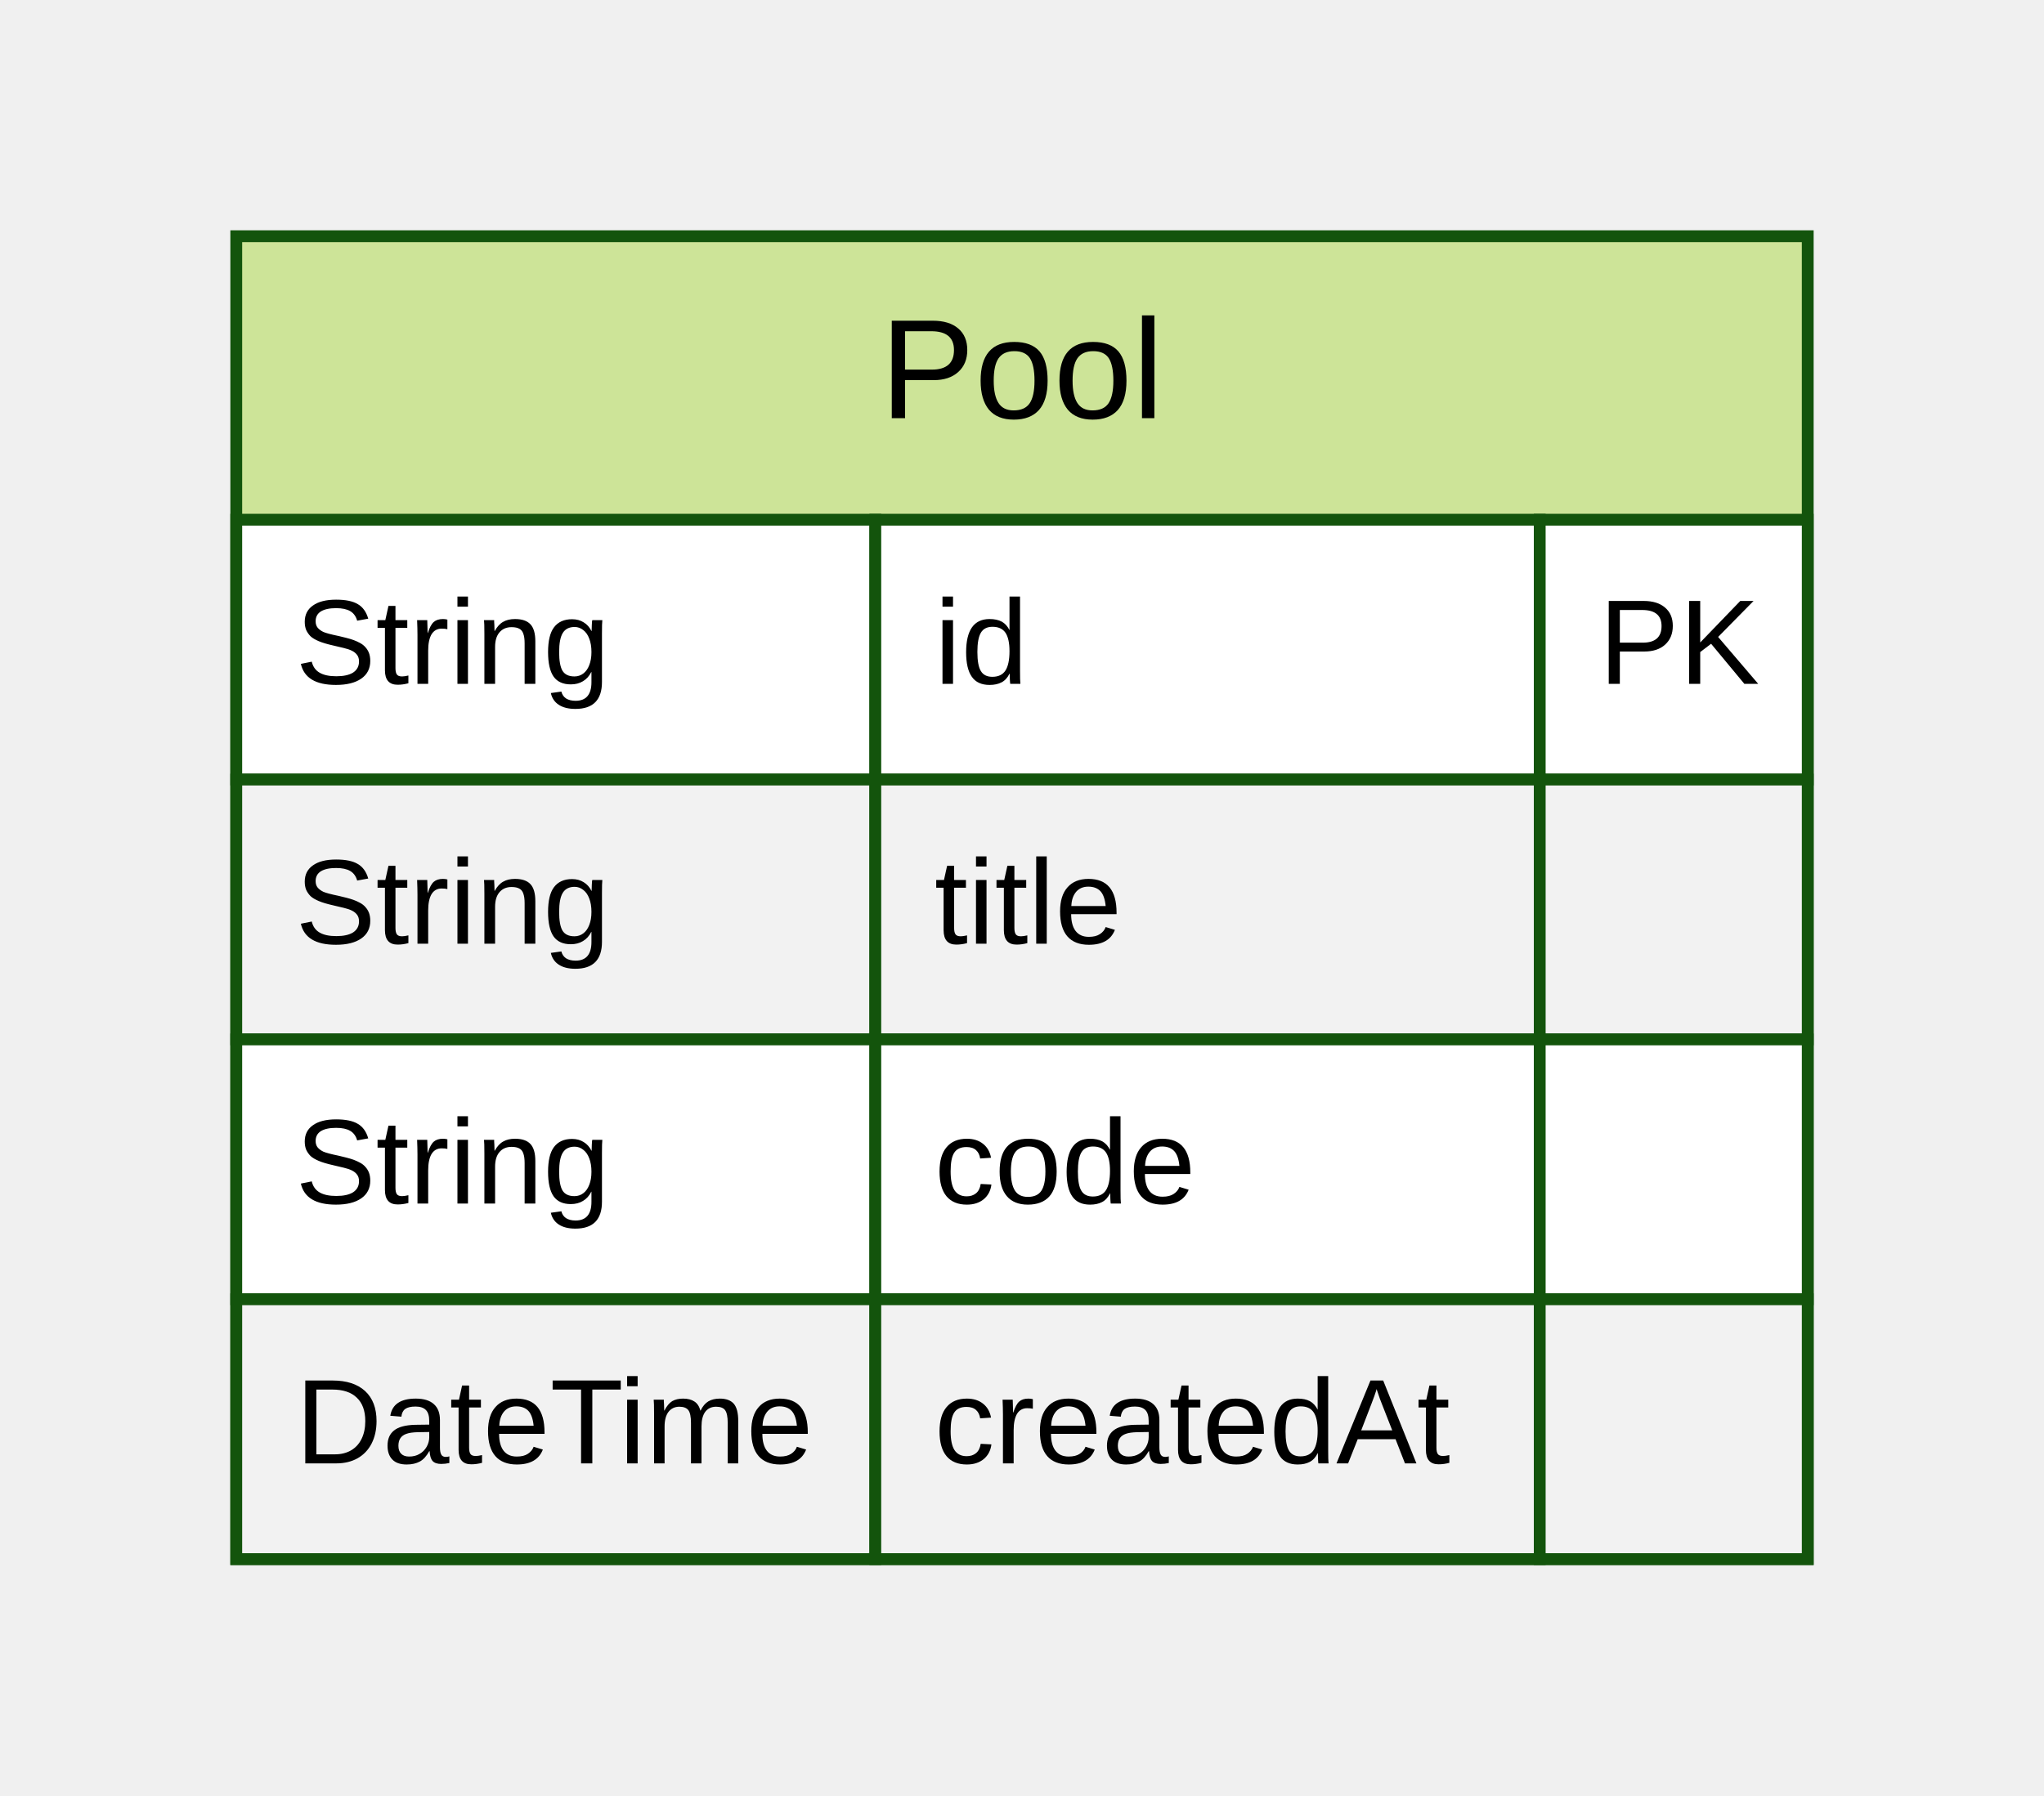
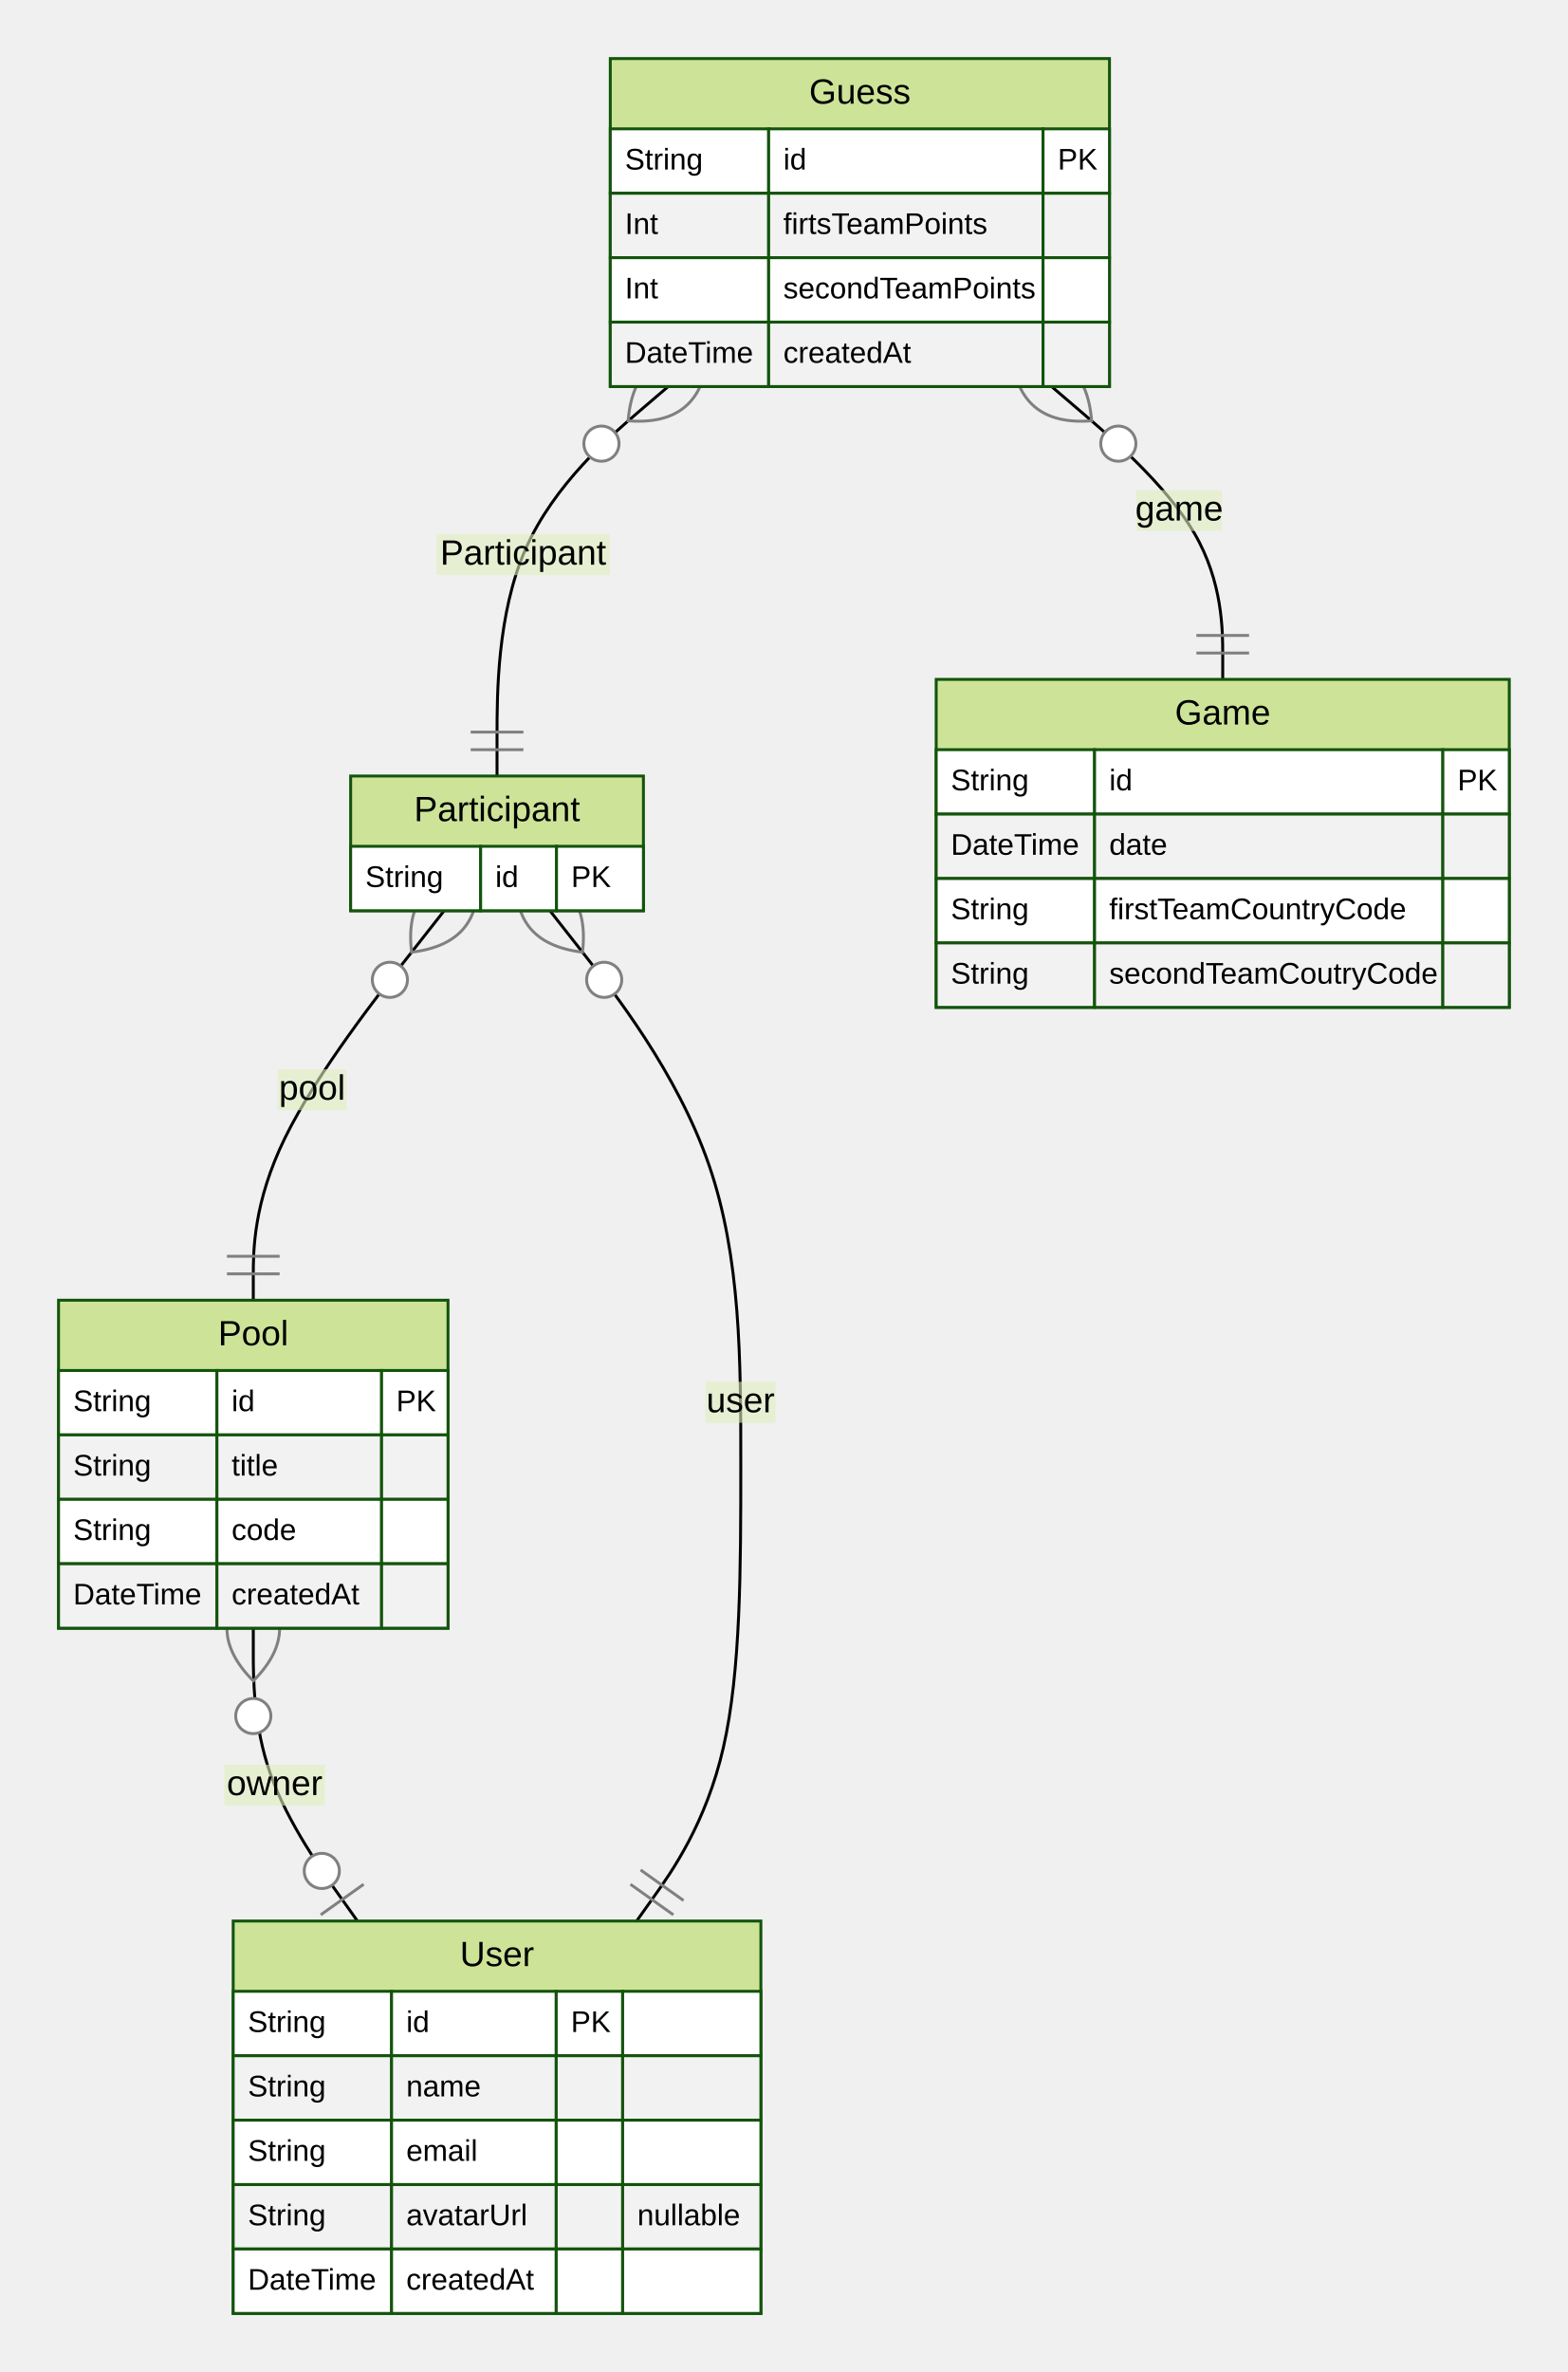
- <svg xmlns="http://www.w3.org/2000/svg" aria-labelledby="chart-title-mermaid-0 chart-desc-mermaid-0" role="img" viewBox="0 0 173.026 152" style="max-width: 173.026px; background-color: white;" width="100%" id="mermaid-0">
+ <svg xmlns="http://www.w3.org/2000/svg" aria-labelledby="chart-title-mermaid-0 chart-desc-mermaid-0" role="img" viewBox="0 0 535.509 810" style="max-width: 535.509px; background-color: white;" width="100%" id="mermaid-0">
  <style>#mermaid-0 {font-family:"trebuchet ms",verdana,arial,sans-serif;font-size:16px;fill:#000000;}#mermaid-0 .error-icon{fill:#552222;}#mermaid-0 .error-text{fill:#552222;stroke:#552222;}#mermaid-0 .edge-thickness-normal{stroke-width:2px;}#mermaid-0 .edge-thickness-thick{stroke-width:3.5px;}#mermaid-0 .edge-pattern-solid{stroke-dasharray:0;}#mermaid-0 .edge-pattern-dashed{stroke-dasharray:3;}#mermaid-0 .edge-pattern-dotted{stroke-dasharray:2;}#mermaid-0 .marker{fill:#000000;stroke:#000000;}#mermaid-0 .marker.cross{stroke:#000000;}#mermaid-0 svg{font-family:"trebuchet ms",verdana,arial,sans-serif;font-size:16px;}#mermaid-0 .entityBox{fill:#cde498;stroke:#13540c;}#mermaid-0 .attributeBoxOdd{fill:#ffffff;stroke:#13540c;}#mermaid-0 .attributeBoxEven{fill:#f2f2f2;stroke:#13540c;}#mermaid-0 .relationshipLabelBox{fill:hsl(78.158, 58.462%, 84.51%);opacity:0.7;background-color:hsl(78.158, 58.462%, 84.51%);}#mermaid-0 .relationshipLabelBox rect{opacity:0.5;}#mermaid-0 .relationshipLine{stroke:#000000;}#mermaid-0 :root{--mermaid-font-family:"trebuchet ms",verdana,arial,sans-serif;}</style>
  <g />
  <defs>
    <marker orient="auto" markerHeight="18" markerWidth="18" refY="9" refX="0" id="ONLY_ONE_START">
      <path d="M9,0 L9,18 M15,0 L15,18" fill="none" stroke="gray" />
    </marker>
  </defs>
  <defs>
    <marker orient="auto" markerHeight="18" markerWidth="18" refY="9" refX="18" id="ONLY_ONE_END">
      <path d="M3,0 L3,18 M9,0 L9,18" fill="none" stroke="gray" />
    </marker>
  </defs>
  <defs>
    <marker orient="auto" markerHeight="18" markerWidth="30" refY="9" refX="0" id="ZERO_OR_ONE_START">
      <circle r="6" cy="9" cx="21" fill="white" stroke="gray" />
      <path d="M9,0 L9,18" fill="none" stroke="gray" />
    </marker>
  </defs>
  <defs>
    <marker orient="auto" markerHeight="18" markerWidth="30" refY="9" refX="30" id="ZERO_OR_ONE_END">
      <circle r="6" cy="9" cx="9" fill="white" stroke="gray" />
      <path d="M21,0 L21,18" fill="none" stroke="gray" />
    </marker>
  </defs>
  <defs>
    <marker orient="auto" markerHeight="36" markerWidth="45" refY="18" refX="18" id="ONE_OR_MORE_START">
      <path d="M0,18 Q 18,0 36,18 Q 18,36 0,18 M42,9 L42,27" fill="none" stroke="gray" />
    </marker>
  </defs>
  <defs>
    <marker orient="auto" markerHeight="36" markerWidth="45" refY="18" refX="27" id="ONE_OR_MORE_END">
      <path d="M3,9 L3,27 M9,18 Q27,0 45,18 Q27,36 9,18" fill="none" stroke="gray" />
    </marker>
  </defs>
  <defs>
    <marker orient="auto" markerHeight="36" markerWidth="57" refY="18" refX="18" id="ZERO_OR_MORE_START">
      <circle r="6" cy="18" cx="48" fill="white" stroke="gray" />
      <path d="M0,18 Q18,0 36,18 Q18,36 0,18" fill="none" stroke="gray" />
    </marker>
  </defs>
  <defs>
    <marker orient="auto" markerHeight="36" markerWidth="57" refY="18" refX="39" id="ZERO_OR_MORE_END">
      <circle r="6" cy="18" cx="9" fill="white" stroke="gray" />
      <path d="M21,18 Q39,0 57,18 Q39,36 21,18" fill="none" stroke="gray" />
    </marker>
  </defs>
-   <g transform="translate(20,20 )" id="Pool">
+   <path marker-start="url(#ZERO_OR_MORE_START)" marker-end="url(#ZERO_OR_ONE_END)" fill="none" stroke="gray" d="M86.513,556L86.513,564.333C86.513,572.667,86.513,589.333,92.443,606C98.373,622.667,110.233,639.333,116.163,647.667L122.093,656" class="er relationshipLine" />
+   <path marker-start="url(#ZERO_OR_MORE_START)" marker-end="url(#ONLY_ONE_END)" fill="none" stroke="gray" d="M187.835,311L198.7,324.833C209.565,338.667,231.296,366.333,242.161,397.833C253.026,429.333,253.026,464.667,253.026,500C253.026,535.333,253.026,570.667,247.096,596.667C241.167,622.667,229.307,639.333,223.377,647.667L217.447,656" class="er relationshipLine" />
+   <path marker-start="url(#ZERO_OR_MORE_START)" marker-end="url(#ONLY_ONE_END)" fill="none" stroke="gray" d="M151.705,311L140.839,324.833C129.974,338.667,108.244,366.333,97.378,388.5C86.513,410.667,86.513,427.333,86.513,435.667L86.513,444" class="er relationshipLine" />
+   <path marker-start="url(#ZERO_OR_MORE_START)" marker-end="url(#ONLY_ONE_END)" fill="none" stroke="gray" d="M228.23,132L218.486,140.333C208.743,148.667,189.256,165.333,179.513,187.5C169.77,209.667,169.77,237.333,169.77,251.167L169.77,265" class="er relationshipLine" />
+   <path marker-start="url(#ZERO_OR_MORE_START)" marker-end="url(#ONLY_ONE_END)" fill="none" stroke="gray" d="M359.18,132L368.923,140.333C378.666,148.667,398.153,165.333,407.896,182C417.639,198.667,417.639,215.333,417.639,223.667L417.639,232" class="er relationshipLine" />
+   <g transform="translate(20,444 )" id="Pool">
    <rect height="112" width="133.026" y="0" x="0" stroke="gray" fill-opacity="100%" fill="honeydew" class="er entityBox" />
    <text transform="translate(66.51321,12)" style="font-family: &quot;trebuchet ms&quot;, verdana, arial, sans-serif;; font-size: 12px" text-anchor="middle" dominant-baseline="middle" y="0" x="0" id="entity-Pool" class="er entityLabel">Pool</text>
    <rect height="22" width="54.096" y="24" x="0" stroke="gray" fill-opacity="100%" fill="honeydew" class="er attributeBoxOdd" />
    <text transform="translate(5,35)" style="font-family: &quot;trebuchet ms&quot;, verdana, arial, sans-serif;; font-size: 10.2px" text-anchor="left" dominant-baseline="middle" y="0" x="0" id="entity-Pool-attr-1-type" class="er entityLabel">String</text>
    <rect height="22" width="56.243" y="24" x="54.096" stroke="gray" fill-opacity="100%" fill="honeydew" class="er attributeBoxOdd" />
    <text transform="translate(59.09555,35)" style="font-family: &quot;trebuchet ms&quot;, verdana, arial, sans-serif;; font-size: 10.2px" text-anchor="left" dominant-baseline="middle" y="0" x="0" id="entity-Pool-attr-1-name" class="er entityLabel">id</text>
    <rect height="22" width="22.688" y="24" x="110.339" stroke="gray" fill-opacity="100%" fill="honeydew" class="er attributeBoxOdd" />
    <text transform="translate(115.3387,35)" style="font-family: &quot;trebuchet ms&quot;, verdana, arial, sans-serif;; font-size: 10.2px" text-anchor="left" dominant-baseline="middle" y="0" x="0" id="entity-Pool-attr-1-key" class="er entityLabel">PK</text>
    <rect height="22" width="54.096" y="46" x="0" stroke="gray" fill-opacity="100%" fill="honeydew" class="er attributeBoxEven" />
    <text transform="translate(5,57)" style="font-family: &quot;trebuchet ms&quot;, verdana, arial, sans-serif;; font-size: 10.2px" text-anchor="left" dominant-baseline="middle" y="0" x="0" id="entity-Pool-attr-2-type" class="er entityLabel">String</text>
    <rect height="22" width="56.243" y="46" x="54.096" stroke="gray" fill-opacity="100%" fill="honeydew" class="er attributeBoxEven" />
    <text transform="translate(59.09555,57)" style="font-family: &quot;trebuchet ms&quot;, verdana, arial, sans-serif;; font-size: 10.2px" text-anchor="left" dominant-baseline="middle" y="0" x="0" id="entity-Pool-attr-2-name" class="er entityLabel">title</text>
    <rect height="22" width="22.688" y="46" x="110.339" stroke="gray" fill-opacity="100%" fill="honeydew" class="er attributeBoxEven" />
    <text transform="translate(115.3387,57)" style="font-family: &quot;trebuchet ms&quot;, verdana, arial, sans-serif;; font-size: 10.2px" text-anchor="left" dominant-baseline="middle" y="0" x="0" id="entity-Pool-attr-2-key" class="er entityLabel" />
    <rect height="22" width="54.096" y="68" x="0" stroke="gray" fill-opacity="100%" fill="honeydew" class="er attributeBoxOdd" />
    <text transform="translate(5,79)" style="font-family: &quot;trebuchet ms&quot;, verdana, arial, sans-serif;; font-size: 10.2px" text-anchor="left" dominant-baseline="middle" y="0" x="0" id="entity-Pool-attr-3-type" class="er entityLabel">String</text>
    <rect height="22" width="56.243" y="68" x="54.096" stroke="gray" fill-opacity="100%" fill="honeydew" class="er attributeBoxOdd" />
    <text transform="translate(59.09555,79)" style="font-family: &quot;trebuchet ms&quot;, verdana, arial, sans-serif;; font-size: 10.2px" text-anchor="left" dominant-baseline="middle" y="0" x="0" id="entity-Pool-attr-3-name" class="er entityLabel">code</text>
    <rect height="22" width="22.688" y="68" x="110.339" stroke="gray" fill-opacity="100%" fill="honeydew" class="er attributeBoxOdd" />
    <text transform="translate(115.3387,79)" style="font-family: &quot;trebuchet ms&quot;, verdana, arial, sans-serif;; font-size: 10.2px" text-anchor="left" dominant-baseline="middle" y="0" x="0" id="entity-Pool-attr-3-key" class="er entityLabel" />
    <rect height="22" width="54.096" y="90" x="0" stroke="gray" fill-opacity="100%" fill="honeydew" class="er attributeBoxEven" />
    <text transform="translate(5,101)" style="font-family: &quot;trebuchet ms&quot;, verdana, arial, sans-serif;; font-size: 10.2px" text-anchor="left" dominant-baseline="middle" y="0" x="0" id="entity-Pool-attr-4-type" class="er entityLabel">DateTime</text>
    <rect height="22" width="56.243" y="90" x="54.096" stroke="gray" fill-opacity="100%" fill="honeydew" class="er attributeBoxEven" />
    <text transform="translate(59.09555,101)" style="font-family: &quot;trebuchet ms&quot;, verdana, arial, sans-serif;; font-size: 10.2px" text-anchor="left" dominant-baseline="middle" y="0" x="0" id="entity-Pool-attr-4-name" class="er entityLabel">createdAt</text>
    <rect height="22" width="22.688" y="90" x="110.339" stroke="gray" fill-opacity="100%" fill="honeydew" class="er attributeBoxEven" />
    <text transform="translate(115.3387,101)" style="font-family: &quot;trebuchet ms&quot;, verdana, arial, sans-serif;; font-size: 10.2px" text-anchor="left" dominant-baseline="middle" y="0" x="0" id="entity-Pool-attr-4-key" class="er entityLabel" />
  </g>
+   <g transform="translate(119.7698,265 )" id="Participant">
+     <rect height="46" width="100" y="0" x="0" stroke="gray" fill-opacity="100%" fill="honeydew" class="er entityBox" />
+     <text transform="translate(50,12)" style="font-family: &quot;trebuchet ms&quot;, verdana, arial, sans-serif;; font-size: 12px" text-anchor="middle" dominant-baseline="middle" y="0" x="0" id="entity-Participant" class="er entityLabel">Participant</text>
+     <rect height="22" width="44.399" y="24" x="0" stroke="gray" fill-opacity="100%" fill="honeydew" class="er attributeBoxOdd" />
+     <text transform="translate(5,35)" style="font-family: &quot;trebuchet ms&quot;, verdana, arial, sans-serif;; font-size: 10.2px" text-anchor="left" dominant-baseline="middle" y="0" x="0" id="entity-Participant-attr-1-type" class="er entityLabel">String</text>
+     <rect height="22" width="25.911" y="24" x="44.399" stroke="gray" fill-opacity="100%" fill="honeydew" class="er attributeBoxOdd" />
+     <text transform="translate(49.39862,35)" style="font-family: &quot;trebuchet ms&quot;, verdana, arial, sans-serif;; font-size: 10.2px" text-anchor="left" dominant-baseline="middle" y="0" x="0" id="entity-Participant-attr-1-name" class="er entityLabel">id</text>
+     <rect height="22" width="29.69" y="24" x="70.31" stroke="gray" fill-opacity="100%" fill="honeydew" class="er attributeBoxOdd" />
+     <text transform="translate(75.30976,35)" style="font-family: &quot;trebuchet ms&quot;, verdana, arial, sans-serif;; font-size: 10.2px" text-anchor="left" dominant-baseline="middle" y="0" x="0" id="entity-Participant-attr-1-key" class="er entityLabel">PK</text>
+   </g>
+   <g transform="translate(79.65034,656 )" id="User">
+     <rect height="134" width="180.239" y="0" x="0" stroke="gray" fill-opacity="100%" fill="honeydew" class="er entityBox" />
+     <text transform="translate(90.11948,12)" style="font-family: &quot;trebuchet ms&quot;, verdana, arial, sans-serif;; font-size: 12px" text-anchor="middle" dominant-baseline="middle" y="0" x="0" id="entity-User" class="er entityLabel">User</text>
+     <rect height="22" width="54.096" y="24" x="0" stroke="gray" fill-opacity="100%" fill="honeydew" class="er attributeBoxOdd" />
+     <text transform="translate(5,35)" style="font-family: &quot;trebuchet ms&quot;, verdana, arial, sans-serif;; font-size: 10.2px" text-anchor="left" dominant-baseline="middle" y="0" x="0" id="entity-User-attr-1-type" class="er entityLabel">String</text>
+     <rect height="22" width="56.243" y="24" x="54.096" stroke="gray" fill-opacity="100%" fill="honeydew" class="er attributeBoxOdd" />
+     <text transform="translate(59.09555,35)" style="font-family: &quot;trebuchet ms&quot;, verdana, arial, sans-serif;; font-size: 10.2px" text-anchor="left" dominant-baseline="middle" y="0" x="0" id="entity-User-attr-1-name" class="er entityLabel">id</text>
+     <rect height="22" width="22.688" y="24" x="110.339" stroke="gray" fill-opacity="100%" fill="honeydew" class="er attributeBoxOdd" />
+     <text transform="translate(115.3387,35)" style="font-family: &quot;trebuchet ms&quot;, verdana, arial, sans-serif;; font-size: 10.2px" text-anchor="left" dominant-baseline="middle" y="0" x="0" id="entity-User-attr-1-key" class="er entityLabel">PK</text>
+     <rect height="22" width="47.213" y="24" x="133.026" stroke="gray" fill-opacity="100%" fill="honeydew" class="er attributeBoxOdd" />
+     <text transform="translate(138.0264,35)" style="font-family: &quot;trebuchet ms&quot;, verdana, arial, sans-serif;; font-size: 10.2px" text-anchor="left" dominant-baseline="middle" y="0" x="0" id="entity-User-attr-1-comment" class="er entityLabel" />
+     <rect height="22" width="54.096" y="46" x="0" stroke="gray" fill-opacity="100%" fill="honeydew" class="er attributeBoxEven" />
+     <text transform="translate(5,57)" style="font-family: &quot;trebuchet ms&quot;, verdana, arial, sans-serif;; font-size: 10.2px" text-anchor="left" dominant-baseline="middle" y="0" x="0" id="entity-User-attr-2-type" class="er entityLabel">String</text>
+     <rect height="22" width="56.243" y="46" x="54.096" stroke="gray" fill-opacity="100%" fill="honeydew" class="er attributeBoxEven" />
+     <text transform="translate(59.09555,57)" style="font-family: &quot;trebuchet ms&quot;, verdana, arial, sans-serif;; font-size: 10.2px" text-anchor="left" dominant-baseline="middle" y="0" x="0" id="entity-User-attr-2-name" class="er entityLabel">name</text>
+     <rect height="22" width="22.688" y="46" x="110.339" stroke="gray" fill-opacity="100%" fill="honeydew" class="er attributeBoxEven" />
+     <text transform="translate(115.3387,57)" style="font-family: &quot;trebuchet ms&quot;, verdana, arial, sans-serif;; font-size: 10.2px" text-anchor="left" dominant-baseline="middle" y="0" x="0" id="entity-User-attr-2-key" class="er entityLabel" />
+     <rect height="22" width="47.213" y="46" x="133.026" stroke="gray" fill-opacity="100%" fill="honeydew" class="er attributeBoxEven" />
+     <text transform="translate(138.0264,57)" style="font-family: &quot;trebuchet ms&quot;, verdana, arial, sans-serif;; font-size: 10.2px" text-anchor="left" dominant-baseline="middle" y="0" x="0" id="entity-User-attr-2-comment" class="er entityLabel" />
+     <rect height="22" width="54.096" y="68" x="0" stroke="gray" fill-opacity="100%" fill="honeydew" class="er attributeBoxOdd" />
+     <text transform="translate(5,79)" style="font-family: &quot;trebuchet ms&quot;, verdana, arial, sans-serif;; font-size: 10.2px" text-anchor="left" dominant-baseline="middle" y="0" x="0" id="entity-User-attr-3-type" class="er entityLabel">String</text>
+     <rect height="22" width="56.243" y="68" x="54.096" stroke="gray" fill-opacity="100%" fill="honeydew" class="er attributeBoxOdd" />
+     <text transform="translate(59.09555,79)" style="font-family: &quot;trebuchet ms&quot;, verdana, arial, sans-serif;; font-size: 10.2px" text-anchor="left" dominant-baseline="middle" y="0" x="0" id="entity-User-attr-3-name" class="er entityLabel">email</text>
+     <rect height="22" width="22.688" y="68" x="110.339" stroke="gray" fill-opacity="100%" fill="honeydew" class="er attributeBoxOdd" />
+     <text transform="translate(115.3387,79)" style="font-family: &quot;trebuchet ms&quot;, verdana, arial, sans-serif;; font-size: 10.2px" text-anchor="left" dominant-baseline="middle" y="0" x="0" id="entity-User-attr-3-key" class="er entityLabel" />
+     <rect height="22" width="47.213" y="68" x="133.026" stroke="gray" fill-opacity="100%" fill="honeydew" class="er attributeBoxOdd" />
+     <text transform="translate(138.0264,79)" style="font-family: &quot;trebuchet ms&quot;, verdana, arial, sans-serif;; font-size: 10.2px" text-anchor="left" dominant-baseline="middle" y="0" x="0" id="entity-User-attr-3-comment" class="er entityLabel" />
+     <rect height="22" width="54.096" y="90" x="0" stroke="gray" fill-opacity="100%" fill="honeydew" class="er attributeBoxEven" />
+     <text transform="translate(5,101)" style="font-family: &quot;trebuchet ms&quot;, verdana, arial, sans-serif;; font-size: 10.2px" text-anchor="left" dominant-baseline="middle" y="0" x="0" id="entity-User-attr-4-type" class="er entityLabel">String</text>
+     <rect height="22" width="56.243" y="90" x="54.096" stroke="gray" fill-opacity="100%" fill="honeydew" class="er attributeBoxEven" />
+     <text transform="translate(59.09555,101)" style="font-family: &quot;trebuchet ms&quot;, verdana, arial, sans-serif;; font-size: 10.2px" text-anchor="left" dominant-baseline="middle" y="0" x="0" id="entity-User-attr-4-name" class="er entityLabel">avatarUrl</text>
+     <rect height="22" width="22.688" y="90" x="110.339" stroke="gray" fill-opacity="100%" fill="honeydew" class="er attributeBoxEven" />
+     <text transform="translate(115.3387,101)" style="font-family: &quot;trebuchet ms&quot;, verdana, arial, sans-serif;; font-size: 10.2px" text-anchor="left" dominant-baseline="middle" y="0" x="0" id="entity-User-attr-4-key" class="er entityLabel" />
+     <rect height="22" width="47.213" y="90" x="133.026" stroke="gray" fill-opacity="100%" fill="honeydew" class="er attributeBoxEven" />
+     <text transform="translate(138.0264,101)" style="font-family: &quot;trebuchet ms&quot;, verdana, arial, sans-serif;; font-size: 10.2px" text-anchor="left" dominant-baseline="middle" y="0" x="0" id="entity-User-attr-4-comment" class="er entityLabel">nullable</text>
+     <rect height="22" width="54.096" y="112" x="0" stroke="gray" fill-opacity="100%" fill="honeydew" class="er attributeBoxOdd" />
+     <text transform="translate(5,123)" style="font-family: &quot;trebuchet ms&quot;, verdana, arial, sans-serif;; font-size: 10.2px" text-anchor="left" dominant-baseline="middle" y="0" x="0" id="entity-User-attr-5-type" class="er entityLabel">DateTime</text>
+     <rect height="22" width="56.243" y="112" x="54.096" stroke="gray" fill-opacity="100%" fill="honeydew" class="er attributeBoxOdd" />
+     <text transform="translate(59.09555,123)" style="font-family: &quot;trebuchet ms&quot;, verdana, arial, sans-serif;; font-size: 10.2px" text-anchor="left" dominant-baseline="middle" y="0" x="0" id="entity-User-attr-5-name" class="er entityLabel">createdAt</text>
+     <rect height="22" width="22.688" y="112" x="110.339" stroke="gray" fill-opacity="100%" fill="honeydew" class="er attributeBoxOdd" />
+     <text transform="translate(115.3387,123)" style="font-family: &quot;trebuchet ms&quot;, verdana, arial, sans-serif;; font-size: 10.2px" text-anchor="left" dominant-baseline="middle" y="0" x="0" id="entity-User-attr-5-key" class="er entityLabel" />
+     <rect height="22" width="47.213" y="112" x="133.026" stroke="gray" fill-opacity="100%" fill="honeydew" class="er attributeBoxOdd" />
+     <text transform="translate(138.0264,123)" style="font-family: &quot;trebuchet ms&quot;, verdana, arial, sans-serif;; font-size: 10.2px" text-anchor="left" dominant-baseline="middle" y="0" x="0" id="entity-User-attr-5-comment" class="er entityLabel" />
+   </g>
+   <g transform="translate(319.7698,232 )" id="Game">
+     <rect height="112" width="195.739" y="0" x="0" stroke="gray" fill-opacity="100%" fill="honeydew" class="er entityBox" />
+     <text transform="translate(97.86967,12)" style="font-family: &quot;trebuchet ms&quot;, verdana, arial, sans-serif;; font-size: 12px" text-anchor="middle" dominant-baseline="middle" y="0" x="0" id="entity-Game" class="er entityLabel">Game</text>
+     <rect height="22" width="54.096" y="24" x="0" stroke="gray" fill-opacity="100%" fill="honeydew" class="er attributeBoxOdd" />
+     <text transform="translate(5,35)" style="font-family: &quot;trebuchet ms&quot;, verdana, arial, sans-serif;; font-size: 10.2px" text-anchor="left" dominant-baseline="middle" y="0" x="0" id="entity-Game-attr-1-type" class="er entityLabel">String</text>
+     <rect height="22" width="118.956" y="24" x="54.096" stroke="gray" fill-opacity="100%" fill="honeydew" class="er attributeBoxOdd" />
+     <text transform="translate(59.09555,35)" style="font-family: &quot;trebuchet ms&quot;, verdana, arial, sans-serif;; font-size: 10.2px" text-anchor="left" dominant-baseline="middle" y="0" x="0" id="entity-Game-attr-1-name" class="er entityLabel">id</text>
+     <rect height="22" width="22.688" y="24" x="173.052" stroke="gray" fill-opacity="100%" fill="honeydew" class="er attributeBoxOdd" />
+     <text transform="translate(178.0517,35)" style="font-family: &quot;trebuchet ms&quot;, verdana, arial, sans-serif;; font-size: 10.2px" text-anchor="left" dominant-baseline="middle" y="0" x="0" id="entity-Game-attr-1-key" class="er entityLabel">PK</text>
+     <rect height="22" width="54.096" y="46" x="0" stroke="gray" fill-opacity="100%" fill="honeydew" class="er attributeBoxEven" />
+     <text transform="translate(5,57)" style="font-family: &quot;trebuchet ms&quot;, verdana, arial, sans-serif;; font-size: 10.2px" text-anchor="left" dominant-baseline="middle" y="0" x="0" id="entity-Game-attr-2-type" class="er entityLabel">DateTime</text>
+     <rect height="22" width="118.956" y="46" x="54.096" stroke="gray" fill-opacity="100%" fill="honeydew" class="er attributeBoxEven" />
+     <text transform="translate(59.09555,57)" style="font-family: &quot;trebuchet ms&quot;, verdana, arial, sans-serif;; font-size: 10.2px" text-anchor="left" dominant-baseline="middle" y="0" x="0" id="entity-Game-attr-2-name" class="er entityLabel">date</text>
+     <rect height="22" width="22.688" y="46" x="173.052" stroke="gray" fill-opacity="100%" fill="honeydew" class="er attributeBoxEven" />
+     <text transform="translate(178.0517,57)" style="font-family: &quot;trebuchet ms&quot;, verdana, arial, sans-serif;; font-size: 10.2px" text-anchor="left" dominant-baseline="middle" y="0" x="0" id="entity-Game-attr-2-key" class="er entityLabel" />
+     <rect height="22" width="54.096" y="68" x="0" stroke="gray" fill-opacity="100%" fill="honeydew" class="er attributeBoxOdd" />
+     <text transform="translate(5,79)" style="font-family: &quot;trebuchet ms&quot;, verdana, arial, sans-serif;; font-size: 10.2px" text-anchor="left" dominant-baseline="middle" y="0" x="0" id="entity-Game-attr-3-type" class="er entityLabel">String</text>
+     <rect height="22" width="118.956" y="68" x="54.096" stroke="gray" fill-opacity="100%" fill="honeydew" class="er attributeBoxOdd" />
+     <text transform="translate(59.09555,79)" style="font-family: &quot;trebuchet ms&quot;, verdana, arial, sans-serif;; font-size: 10.2px" text-anchor="left" dominant-baseline="middle" y="0" x="0" id="entity-Game-attr-3-name" class="er entityLabel">firstTeamCountryCode</text>
+     <rect height="22" width="22.688" y="68" x="173.052" stroke="gray" fill-opacity="100%" fill="honeydew" class="er attributeBoxOdd" />
+     <text transform="translate(178.0517,79)" style="font-family: &quot;trebuchet ms&quot;, verdana, arial, sans-serif;; font-size: 10.2px" text-anchor="left" dominant-baseline="middle" y="0" x="0" id="entity-Game-attr-3-key" class="er entityLabel" />
+     <rect height="22" width="54.096" y="90" x="0" stroke="gray" fill-opacity="100%" fill="honeydew" class="er attributeBoxEven" />
+     <text transform="translate(5,101)" style="font-family: &quot;trebuchet ms&quot;, verdana, arial, sans-serif;; font-size: 10.2px" text-anchor="left" dominant-baseline="middle" y="0" x="0" id="entity-Game-attr-4-type" class="er entityLabel">String</text>
+     <rect height="22" width="118.956" y="90" x="54.096" stroke="gray" fill-opacity="100%" fill="honeydew" class="er attributeBoxEven" />
+     <text transform="translate(59.09555,101)" style="font-family: &quot;trebuchet ms&quot;, verdana, arial, sans-serif;; font-size: 10.2px" text-anchor="left" dominant-baseline="middle" y="0" x="0" id="entity-Game-attr-4-name" class="er entityLabel">secondTeamCoutryCode</text>
+     <rect height="22" width="22.688" y="90" x="173.052" stroke="gray" fill-opacity="100%" fill="honeydew" class="er attributeBoxEven" />
+     <text transform="translate(178.0517,101)" style="font-family: &quot;trebuchet ms&quot;, verdana, arial, sans-serif;; font-size: 10.2px" text-anchor="left" dominant-baseline="middle" y="0" x="0" id="entity-Game-attr-4-key" class="er entityLabel" />
+   </g>
+   <g transform="translate(208.4525,20 )" id="Guess">
+     <rect height="112" width="170.504" y="0" x="0" stroke="gray" fill-opacity="100%" fill="honeydew" class="er entityBox" />
+     <text transform="translate(85.2522,12)" style="font-family: &quot;trebuchet ms&quot;, verdana, arial, sans-serif;; font-size: 12px" text-anchor="middle" dominant-baseline="middle" y="0" x="0" id="entity-Guess" class="er entityLabel">Guess</text>
+     <rect height="22" width="54.096" y="24" x="0" stroke="gray" fill-opacity="100%" fill="honeydew" class="er attributeBoxOdd" />
+     <text transform="translate(5,35)" style="font-family: &quot;trebuchet ms&quot;, verdana, arial, sans-serif;; font-size: 10.2px" text-anchor="left" dominant-baseline="middle" y="0" x="0" id="entity-Guess-attr-1-type" class="er entityLabel">String</text>
+     <rect height="22" width="93.721" y="24" x="54.096" stroke="gray" fill-opacity="100%" fill="honeydew" class="er attributeBoxOdd" />
+     <text transform="translate(59.09555,35)" style="font-family: &quot;trebuchet ms&quot;, verdana, arial, sans-serif;; font-size: 10.2px" text-anchor="left" dominant-baseline="middle" y="0" x="0" id="entity-Guess-attr-1-name" class="er entityLabel">id</text>
+     <rect height="22" width="22.688" y="24" x="147.817" stroke="gray" fill-opacity="100%" fill="honeydew" class="er attributeBoxOdd" />
+     <text transform="translate(152.8167,35)" style="font-family: &quot;trebuchet ms&quot;, verdana, arial, sans-serif;; font-size: 10.2px" text-anchor="left" dominant-baseline="middle" y="0" x="0" id="entity-Guess-attr-1-key" class="er entityLabel">PK</text>
+     <rect height="22" width="54.096" y="46" x="0" stroke="gray" fill-opacity="100%" fill="honeydew" class="er attributeBoxEven" />
+     <text transform="translate(5,57)" style="font-family: &quot;trebuchet ms&quot;, verdana, arial, sans-serif;; font-size: 10.2px" text-anchor="left" dominant-baseline="middle" y="0" x="0" id="entity-Guess-attr-2-type" class="er entityLabel">Int</text>
+     <rect height="22" width="93.721" y="46" x="54.096" stroke="gray" fill-opacity="100%" fill="honeydew" class="er attributeBoxEven" />
+     <text transform="translate(59.09555,57)" style="font-family: &quot;trebuchet ms&quot;, verdana, arial, sans-serif;; font-size: 10.2px" text-anchor="left" dominant-baseline="middle" y="0" x="0" id="entity-Guess-attr-2-name" class="er entityLabel">firtsTeamPoints</text>
+     <rect height="22" width="22.688" y="46" x="147.817" stroke="gray" fill-opacity="100%" fill="honeydew" class="er attributeBoxEven" />
+     <text transform="translate(152.8167,57)" style="font-family: &quot;trebuchet ms&quot;, verdana, arial, sans-serif;; font-size: 10.2px" text-anchor="left" dominant-baseline="middle" y="0" x="0" id="entity-Guess-attr-2-key" class="er entityLabel" />
+     <rect height="22" width="54.096" y="68" x="0" stroke="gray" fill-opacity="100%" fill="honeydew" class="er attributeBoxOdd" />
+     <text transform="translate(5,79)" style="font-family: &quot;trebuchet ms&quot;, verdana, arial, sans-serif;; font-size: 10.2px" text-anchor="left" dominant-baseline="middle" y="0" x="0" id="entity-Guess-attr-3-type" class="er entityLabel">Int</text>
+     <rect height="22" width="93.721" y="68" x="54.096" stroke="gray" fill-opacity="100%" fill="honeydew" class="er attributeBoxOdd" />
+     <text transform="translate(59.09555,79)" style="font-family: &quot;trebuchet ms&quot;, verdana, arial, sans-serif;; font-size: 10.2px" text-anchor="left" dominant-baseline="middle" y="0" x="0" id="entity-Guess-attr-3-name" class="er entityLabel">secondTeamPoints</text>
+     <rect height="22" width="22.688" y="68" x="147.817" stroke="gray" fill-opacity="100%" fill="honeydew" class="er attributeBoxOdd" />
+     <text transform="translate(152.8167,79)" style="font-family: &quot;trebuchet ms&quot;, verdana, arial, sans-serif;; font-size: 10.2px" text-anchor="left" dominant-baseline="middle" y="0" x="0" id="entity-Guess-attr-3-key" class="er entityLabel" />
+     <rect height="22" width="54.096" y="90" x="0" stroke="gray" fill-opacity="100%" fill="honeydew" class="er attributeBoxEven" />
+     <text transform="translate(5,101)" style="font-family: &quot;trebuchet ms&quot;, verdana, arial, sans-serif;; font-size: 10.2px" text-anchor="left" dominant-baseline="middle" y="0" x="0" id="entity-Guess-attr-4-type" class="er entityLabel">DateTime</text>
+     <rect height="22" width="93.721" y="90" x="54.096" stroke="gray" fill-opacity="100%" fill="honeydew" class="er attributeBoxEven" />
+     <text transform="translate(59.09555,101)" style="font-family: &quot;trebuchet ms&quot;, verdana, arial, sans-serif;; font-size: 10.2px" text-anchor="left" dominant-baseline="middle" y="0" x="0" id="entity-Guess-attr-4-name" class="er entityLabel">createdAt</text>
+     <rect height="22" width="22.688" y="90" x="147.817" stroke="gray" fill-opacity="100%" fill="honeydew" class="er attributeBoxEven" />
+     <text transform="translate(152.8167,101)" style="font-family: &quot;trebuchet ms&quot;, verdana, arial, sans-serif;; font-size: 10.2px" text-anchor="left" dominant-baseline="middle" y="0" x="0" id="entity-Guess-attr-4-key" class="er entityLabel" />
+   </g>
+   <rect fill-opacity="85%" fill="white" height="14" width="34.471" y="602.592" x="76.574" class="er relationshipLabelBox" />
+   <text style="font-family: &quot;trebuchet ms&quot;, verdana, arial, sans-serif;; font-size: 12px" dominant-baseline="middle" text-anchor="middle" y="609.592" x="93.81" id="rel1" class="er relationshipLabel">owner</text>
+   <rect fill-opacity="85%" fill="white" height="14" width="23.959" y="471.862" x="240.96" class="er relationshipLabelBox" />
+   <text style="font-family: &quot;trebuchet ms&quot;, verdana, arial, sans-serif;; font-size: 12px" dominant-baseline="middle" text-anchor="middle" y="478.862" x="252.94" id="rel2" class="er relationshipLabel">user</text>
+   <rect fill-opacity="85%" fill="white" height="14" width="23.564" y="365.133" x="94.824" class="er relationshipLabelBox" />
+   <text style="font-family: &quot;trebuchet ms&quot;, verdana, arial, sans-serif;; font-size: 12px" dominant-baseline="middle" text-anchor="middle" y="372.133" x="106.606" id="rel3" class="er relationshipLabel">pool</text>
+   <rect fill-opacity="85%" fill="white" height="14" width="59.188" y="182.417" x="149.106" class="er relationshipLabelBox" />
+   <text style="font-family: &quot;trebuchet ms&quot;, verdana, arial, sans-serif;; font-size: 12px" dominant-baseline="middle" text-anchor="middle" y="189.417" x="178.7" id="rel4" class="er relationshipLabel">Participant</text>
+   <rect fill-opacity="85%" fill="white" height="14" width="29.289" y="167.335" x="388.132" class="er relationshipLabelBox" />
+   <text style="font-family: &quot;trebuchet ms&quot;, verdana, arial, sans-serif;; font-size: 12px" dominant-baseline="middle" text-anchor="middle" y="174.335" x="402.776" id="rel5" class="er relationshipLabel">game</text>
</svg>
